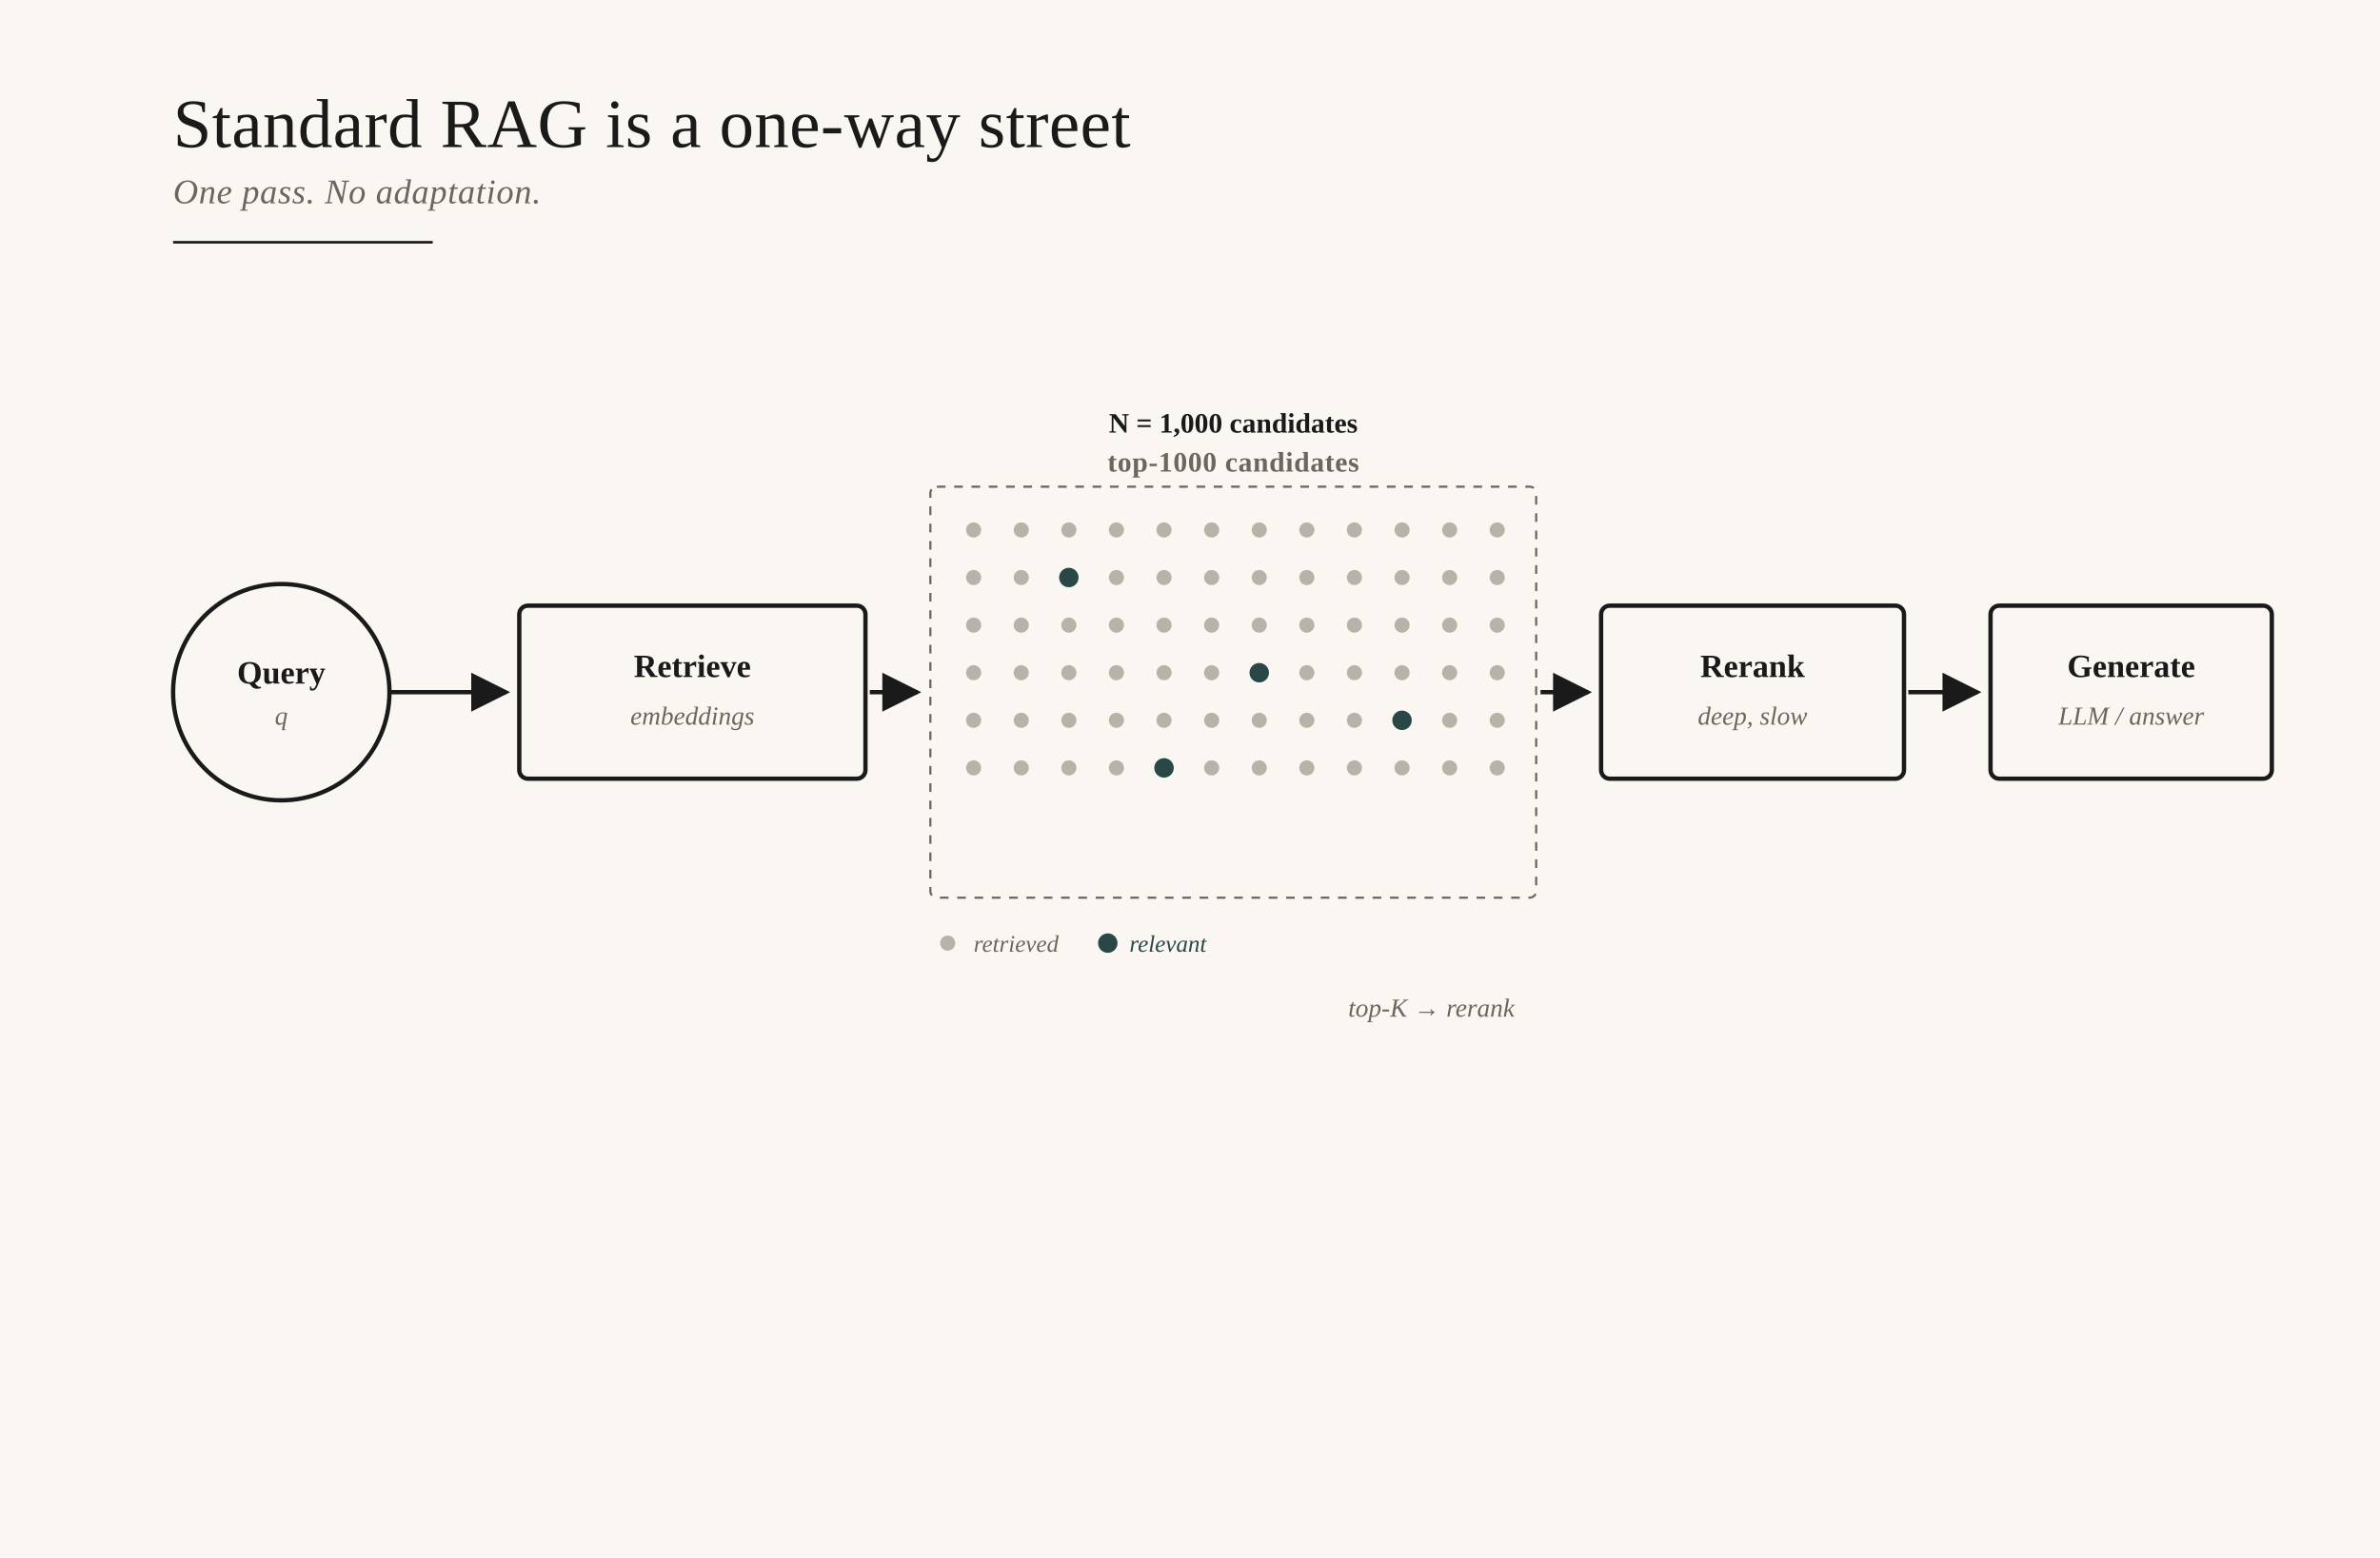
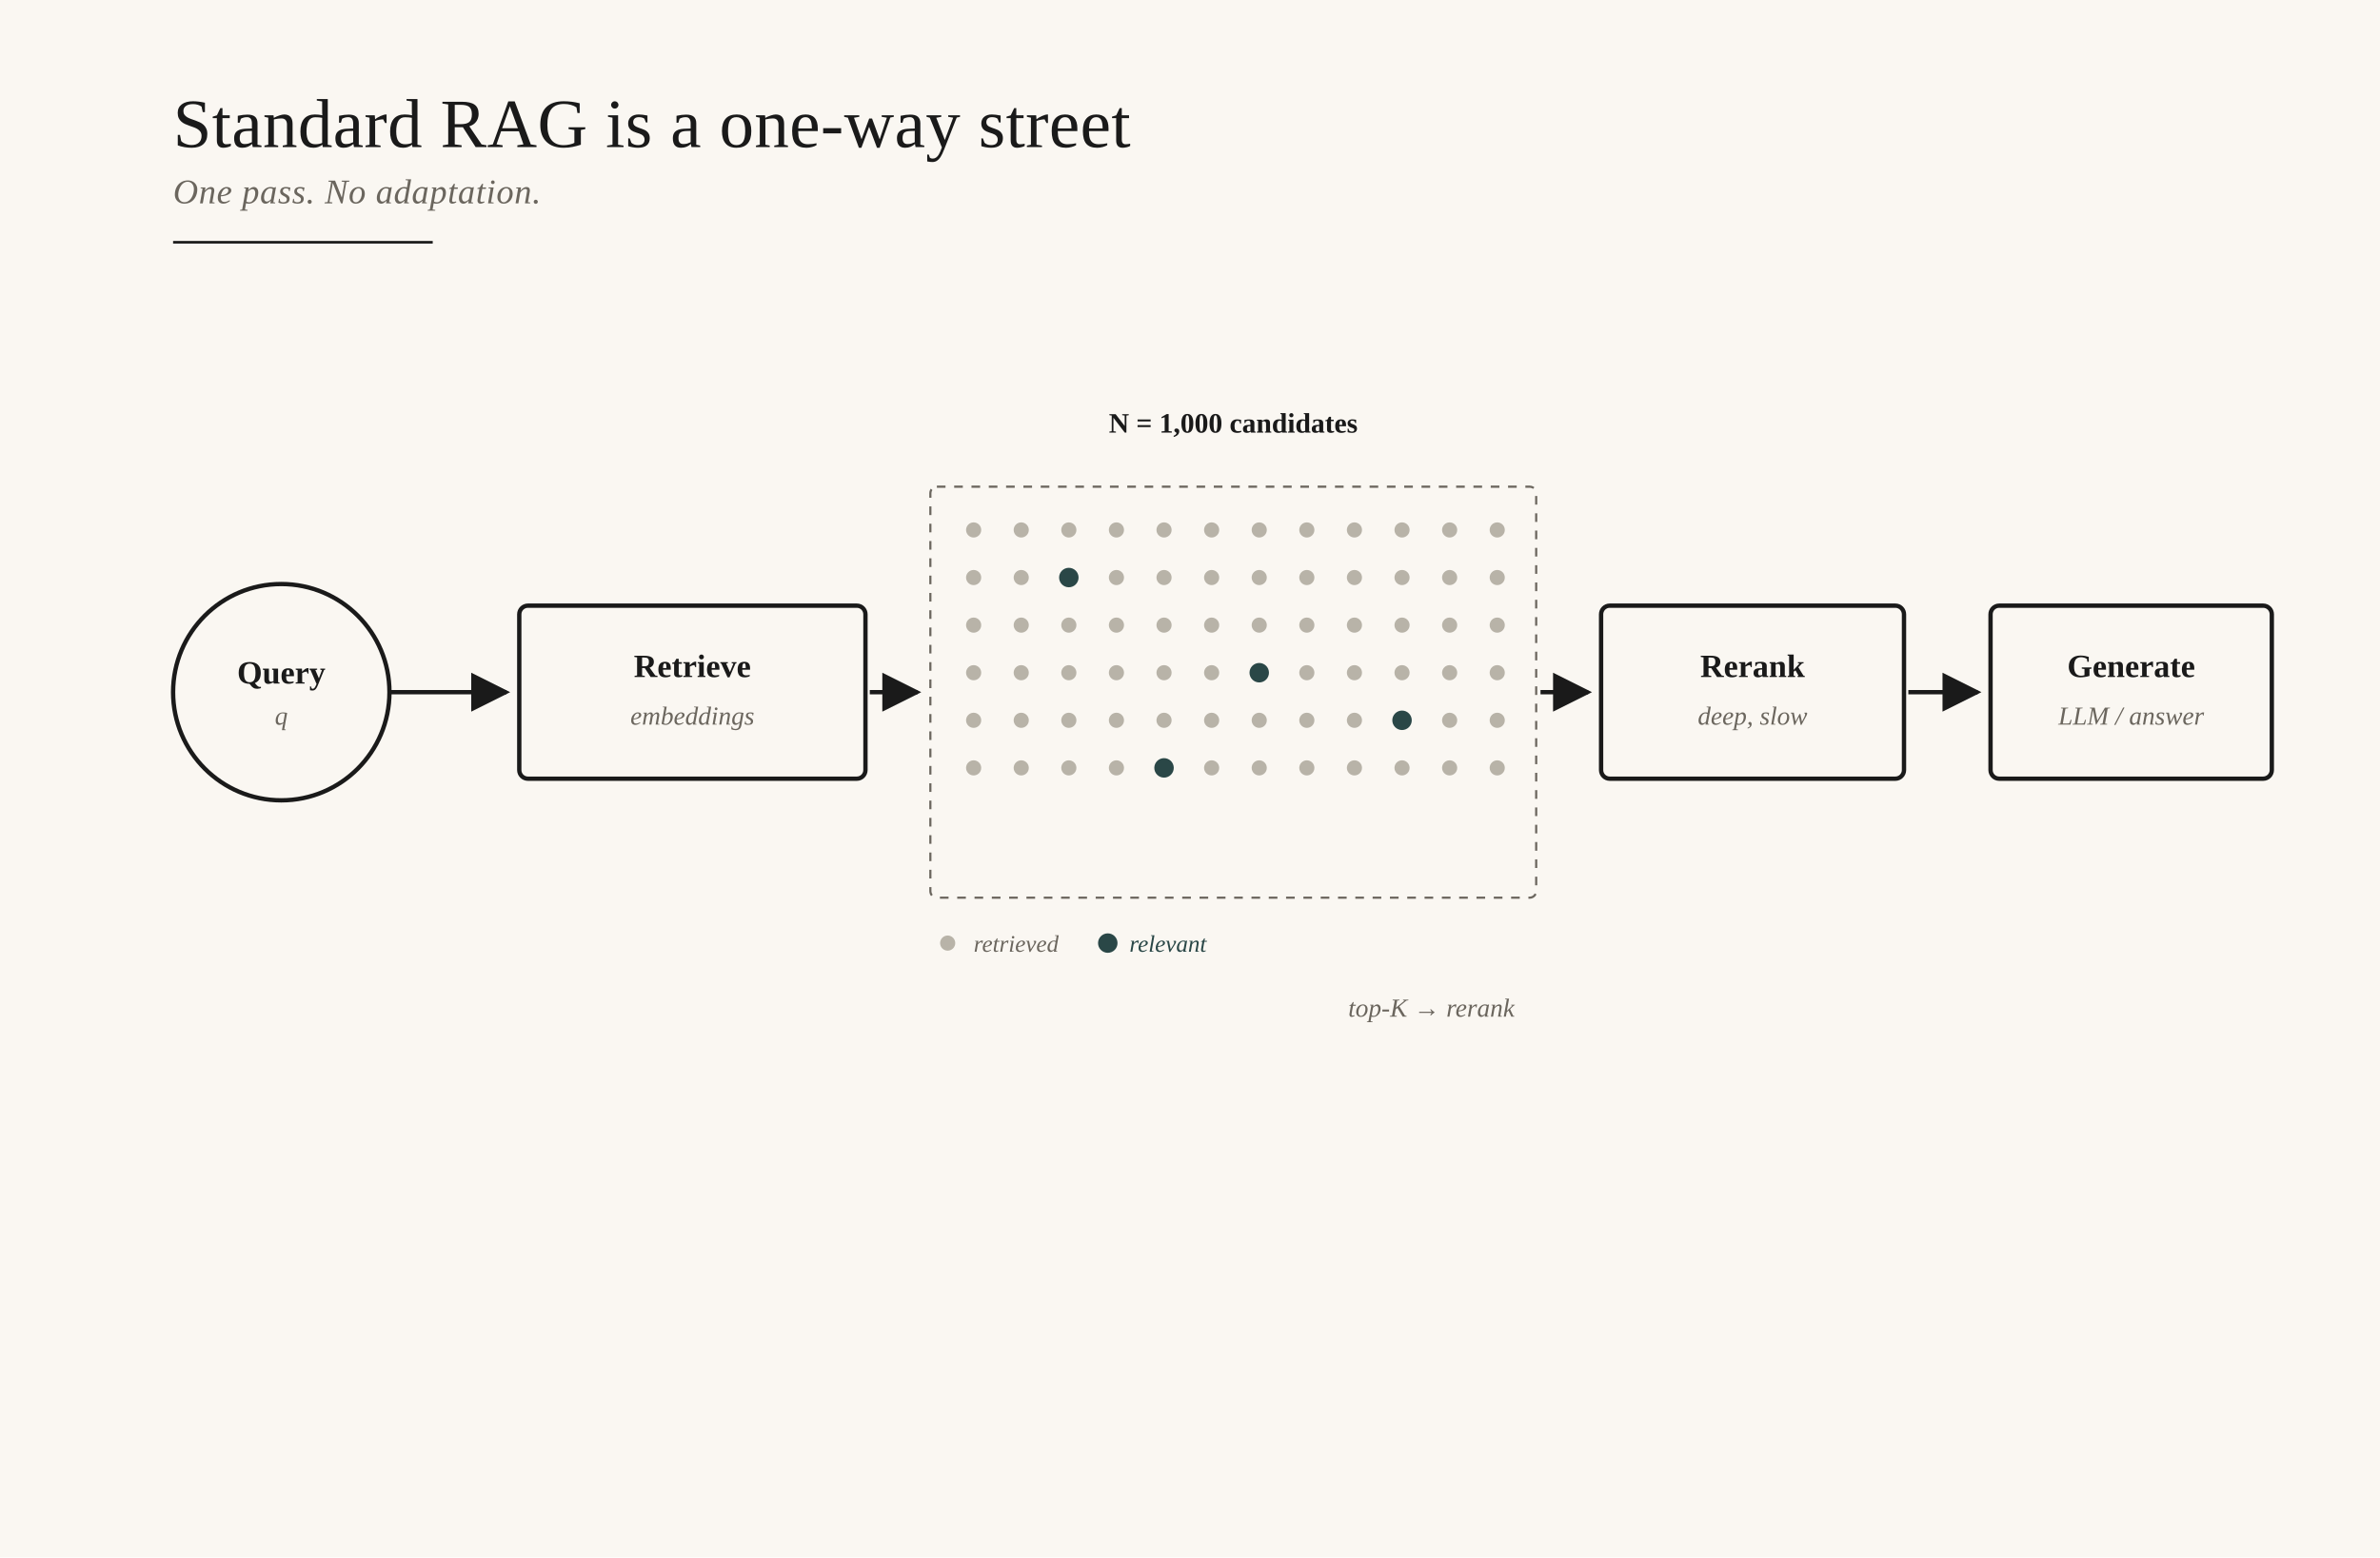
<svg xmlns="http://www.w3.org/2000/svg" viewBox="0 0 1100 720" font-family="Georgia, 'Times New Roman', serif" width="1100" height="720">
  <defs>
    <marker id="arrow" viewBox="0 0 10 10" refX="9" refY="5" markerWidth="9" markerHeight="9" orient="auto">
      <path d="M0,0 L10,5 L0,10 z" fill="#1a1a1a" />
    </marker>
    <marker id="arrowAccent" viewBox="0 0 10 10" refX="9" refY="5" markerWidth="9" markerHeight="9" orient="auto">
      <path d="M0,0 L10,5 L0,10 z" fill="#c8553d" />
    </marker>
  </defs>
  <rect width="1100" height="720" fill="#faf7f2" />
  <text x="80" y="68" font-size="32" font-weight="400" fill="#1a1a1a" letter-spacing="0.2">Standard RAG is a one-way street</text>
  <text x="80" y="94" font-size="16" font-style="italic" fill="#6b665e" letter-spacing="0.3">One pass. No adaptation.</text>
  <line x1="80" y1="112" x2="200" y2="112" stroke="#1a1a1a" stroke-width="1.2" />
  <g>
    <circle cx="130" cy="320" r="50" fill="#faf7f2" stroke="#1a1a1a" stroke-width="2" />
    <text x="130" y="316" font-size="15" fill="#1a1a1a" text-anchor="middle" font-weight="600">Query</text>
    <text x="130" y="335" font-size="12" fill="#6b665e" text-anchor="middle" font-style="italic">q</text>
  </g>
  <g>
    <rect x="240" y="280" width="160" height="80" fill="#faf7f2" stroke="#1a1a1a" stroke-width="2" rx="4" />
    <text x="320" y="313" font-size="15" fill="#1a1a1a" text-anchor="middle" font-weight="600">Retrieve</text>
    <text x="320" y="335" font-size="12" fill="#6b665e" text-anchor="middle" font-style="italic">embeddings</text>
  </g>
  <rect x="430" y="225" width="280" height="190" fill="none" stroke="#6b665e" stroke-width="1" stroke-dasharray="4,4" rx="3" />
-   <text x="570" y="218" font-size="13" fill="#6b665e" text-anchor="middle" font-weight="600" letter-spacing="0.3">top-1000 candidates</text>
  <g fill="#b8b3a8">
    <circle cx="450" cy="245" r="3.5" />
    <circle cx="472" cy="245" r="3.5" />
    <circle cx="494" cy="245" r="3.5" />
    <circle cx="516" cy="245" r="3.5" />
    <circle cx="538" cy="245" r="3.5" />
    <circle cx="560" cy="245" r="3.5" />
    <circle cx="582" cy="245" r="3.5" />
    <circle cx="604" cy="245" r="3.5" />
    <circle cx="626" cy="245" r="3.5" />
    <circle cx="648" cy="245" r="3.5" />
    <circle cx="670" cy="245" r="3.5" />
    <circle cx="692" cy="245" r="3.5" />
    <circle cx="450" cy="267" r="3.5" />
    <circle cx="472" cy="267" r="3.5" />
    <circle cx="494" cy="267" r="3.5" />
    <circle cx="516" cy="267" r="3.5" />
    <circle cx="538" cy="267" r="3.5" />
    <circle cx="560" cy="267" r="3.5" />
    <circle cx="582" cy="267" r="3.5" />
    <circle cx="604" cy="267" r="3.5" />
    <circle cx="626" cy="267" r="3.5" />
    <circle cx="648" cy="267" r="3.5" />
    <circle cx="670" cy="267" r="3.5" />
    <circle cx="692" cy="267" r="3.5" />
    <circle cx="450" cy="289" r="3.5" />
    <circle cx="472" cy="289" r="3.5" />
    <circle cx="494" cy="289" r="3.5" />
    <circle cx="516" cy="289" r="3.5" />
    <circle cx="538" cy="289" r="3.5" />
    <circle cx="560" cy="289" r="3.5" />
    <circle cx="582" cy="289" r="3.5" />
    <circle cx="604" cy="289" r="3.5" />
    <circle cx="626" cy="289" r="3.5" />
    <circle cx="648" cy="289" r="3.5" />
    <circle cx="670" cy="289" r="3.5" />
    <circle cx="692" cy="289" r="3.5" />
    <circle cx="450" cy="311" r="3.5" />
    <circle cx="472" cy="311" r="3.5" />
    <circle cx="494" cy="311" r="3.5" />
    <circle cx="516" cy="311" r="3.5" />
    <circle cx="538" cy="311" r="3.5" />
    <circle cx="560" cy="311" r="3.5" />
    <circle cx="582" cy="311" r="3.5" />
    <circle cx="604" cy="311" r="3.5" />
    <circle cx="626" cy="311" r="3.5" />
    <circle cx="648" cy="311" r="3.5" />
    <circle cx="670" cy="311" r="3.5" />
    <circle cx="692" cy="311" r="3.5" />
    <circle cx="450" cy="333" r="3.5" />
    <circle cx="472" cy="333" r="3.5" />
    <circle cx="494" cy="333" r="3.5" />
    <circle cx="516" cy="333" r="3.5" />
    <circle cx="538" cy="333" r="3.5" />
    <circle cx="560" cy="333" r="3.5" />
    <circle cx="582" cy="333" r="3.5" />
    <circle cx="604" cy="333" r="3.5" />
    <circle cx="626" cy="333" r="3.5" />
    <circle cx="648" cy="333" r="3.5" />
    <circle cx="670" cy="333" r="3.5" />
    <circle cx="692" cy="333" r="3.5" />
    <circle cx="450" cy="355" r="3.5" />
    <circle cx="472" cy="355" r="3.5" />
    <circle cx="494" cy="355" r="3.5" />
    <circle cx="516" cy="355" r="3.5" />
    <circle cx="538" cy="355" r="3.5" />
    <circle cx="560" cy="355" r="3.5" />
    <circle cx="582" cy="355" r="3.5" />
    <circle cx="604" cy="355" r="3.5" />
    <circle cx="626" cy="355" r="3.5" />
    <circle cx="648" cy="355" r="3.5" />
    <circle cx="670" cy="355" r="3.5" />
    <circle cx="692" cy="355" r="3.5" />
  </g>
  <g fill="#2a4747">
    <circle cx="494" cy="267" r="4.5" />
    <circle cx="582" cy="311" r="4.5" />
    <circle cx="648" cy="333" r="4.5" />
    <circle cx="538" cy="355" r="4.5" />
  </g>
  <g font-size="11" fill="#6b665e" font-style="italic">
    <circle cx="438" cy="436" r="3.5" fill="#b8b3a8" />
    <text x="450" y="440">retrieved</text>
    <circle cx="512" cy="436" r="4.5" fill="#2a4747" />
    <text x="522" y="440" fill="#2a4747">relevant</text>
  </g>
  <g>
    <rect x="740" y="280" width="140" height="80" fill="#faf7f2" stroke="#1a1a1a" stroke-width="2" rx="4" />
    <text x="810" y="313" font-size="15" fill="#1a1a1a" text-anchor="middle" font-weight="600">Rerank</text>
    <text x="810" y="335" font-size="12" fill="#6b665e" text-anchor="middle" font-style="italic">deep, slow</text>
  </g>
  <g>
    <rect x="920" y="280" width="130" height="80" fill="#faf7f2" stroke="#1a1a1a" stroke-width="2" rx="4" />
    <text x="985" y="313" font-size="15" fill="#1a1a1a" text-anchor="middle" font-weight="600">Generate</text>
    <text x="985" y="335" font-size="12" fill="#6b665e" text-anchor="middle" font-style="italic">LLM / answer</text>
  </g>
  <line x1="180" y1="320" x2="234" y2="320" stroke="#1a1a1a" stroke-width="2" marker-end="url(#arrow)" />
  <line x1="402" y1="320" x2="424" y2="320" stroke="#1a1a1a" stroke-width="2" marker-end="url(#arrow)" />
  <line x1="712" y1="320" x2="734" y2="320" stroke="#1a1a1a" stroke-width="2" marker-end="url(#arrow)" />
  <line x1="882" y1="320" x2="914" y2="320" stroke="#1a1a1a" stroke-width="2" marker-end="url(#arrow)" />
  <text x="700" y="470" font-size="12" fill="#6b665e" text-anchor="end" font-style="italic">top-K → rerank</text>
  <text x="570" y="200" font-size="13" fill="#1a1a1a" text-anchor="middle" font-weight="600">N = 1,000 candidates</text>
</svg>
